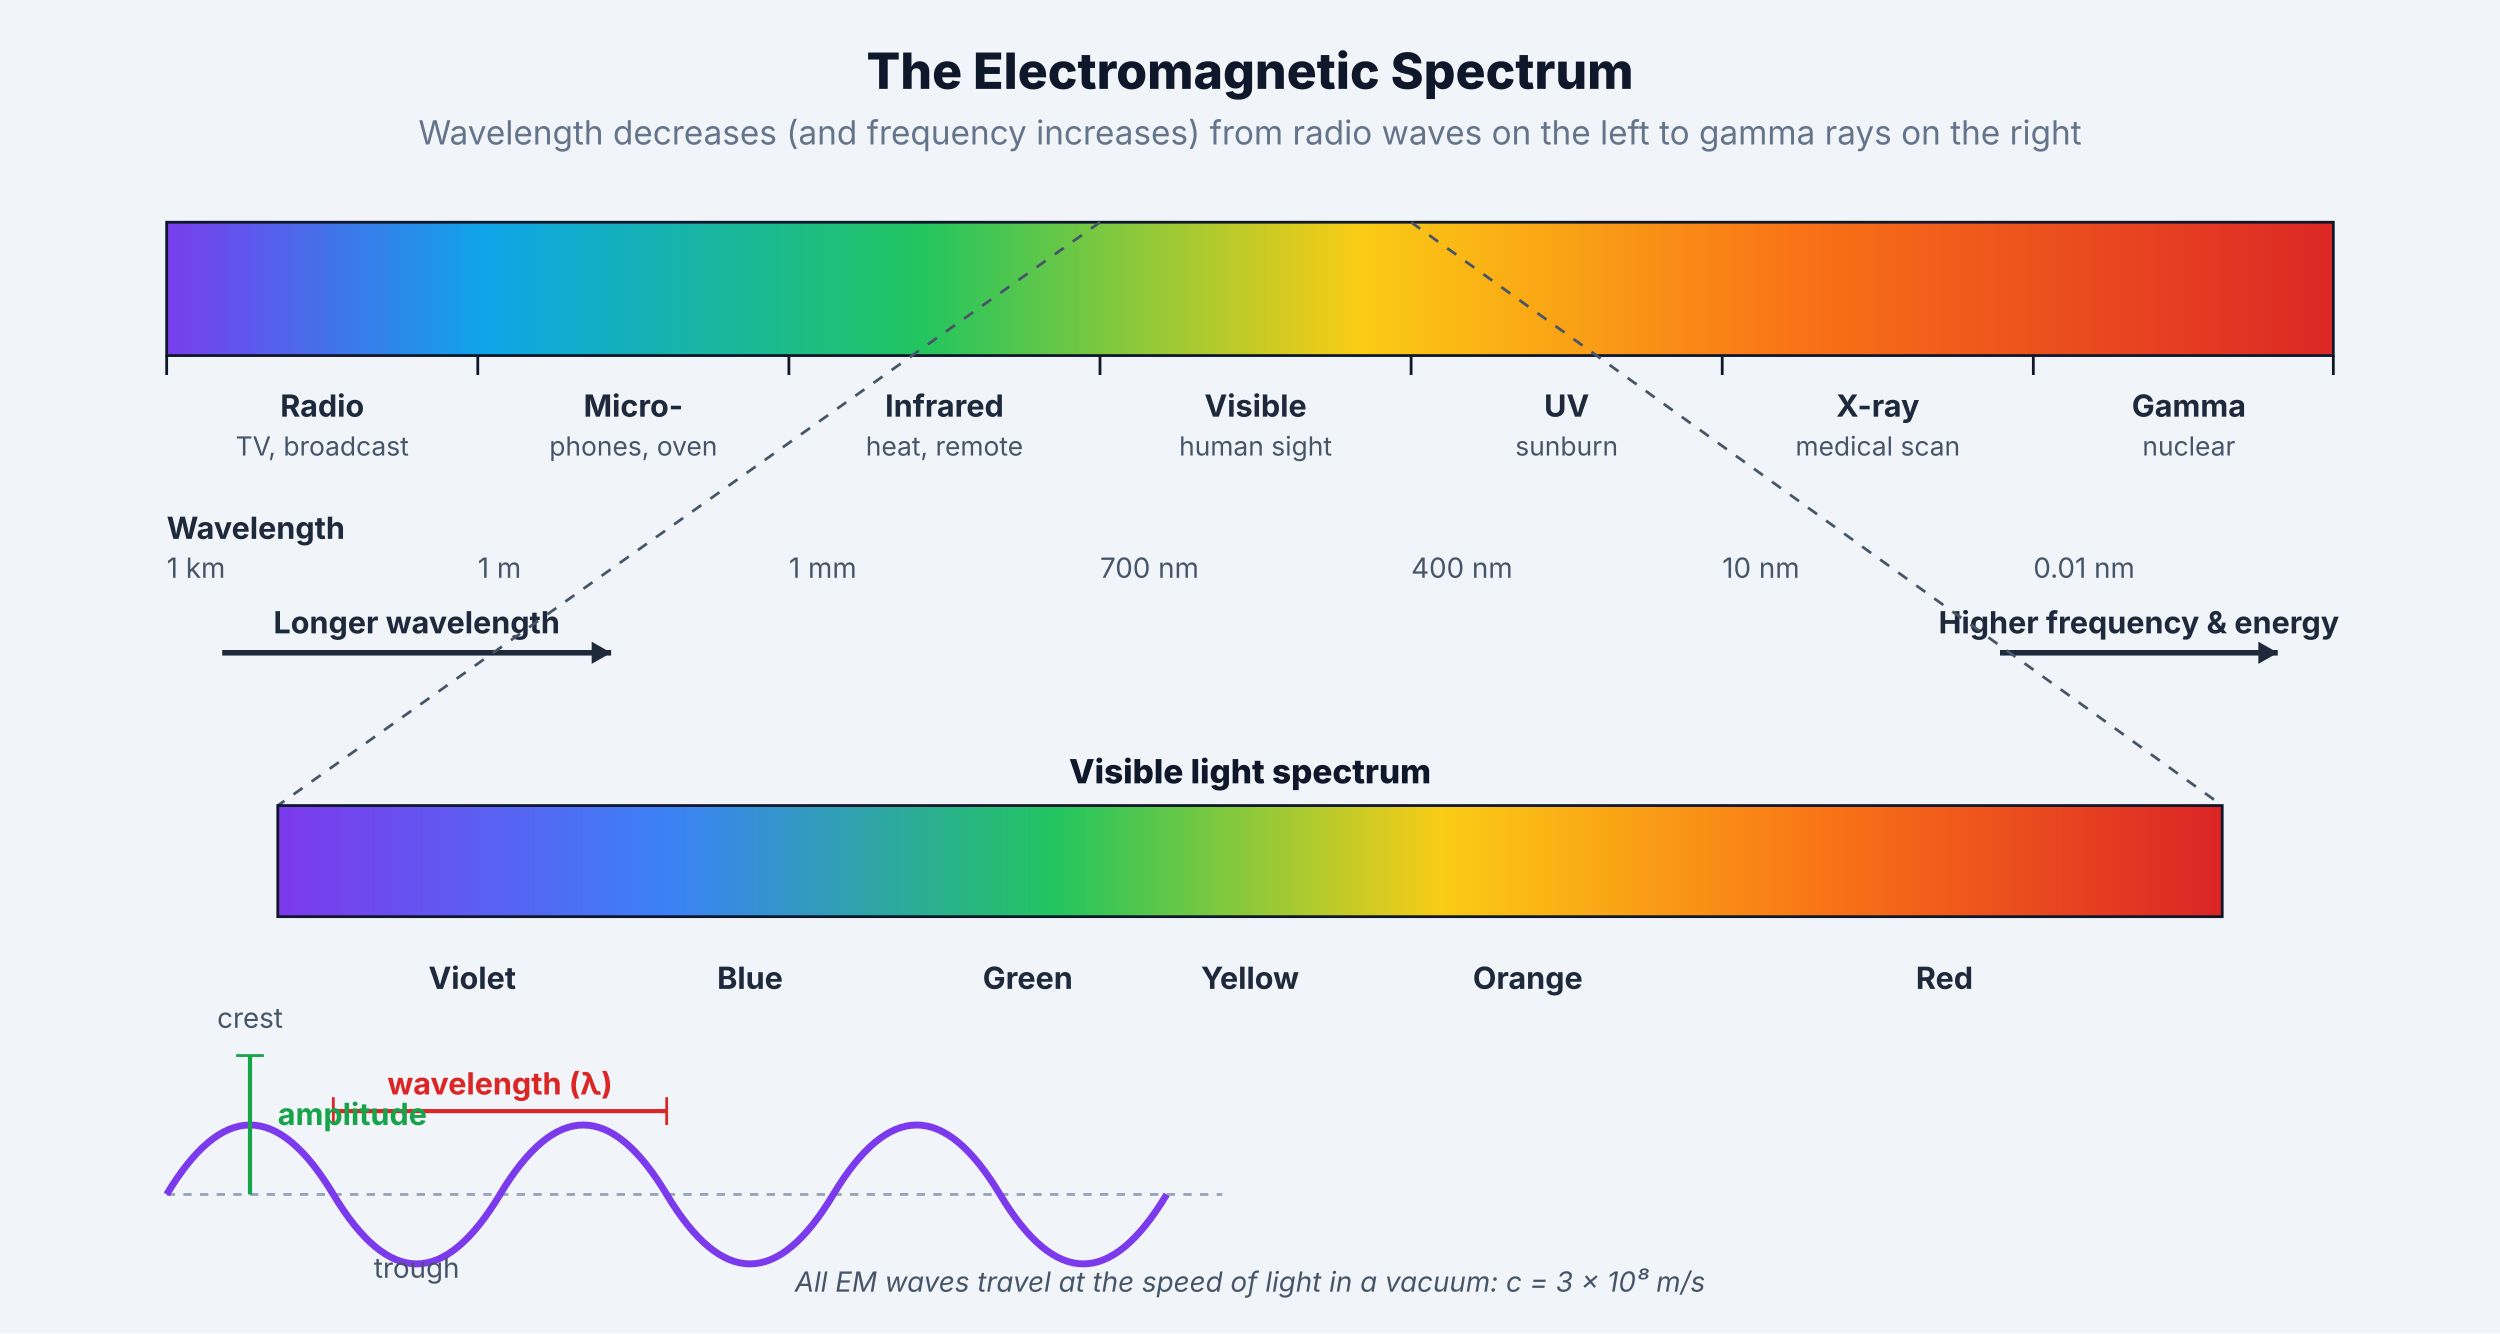
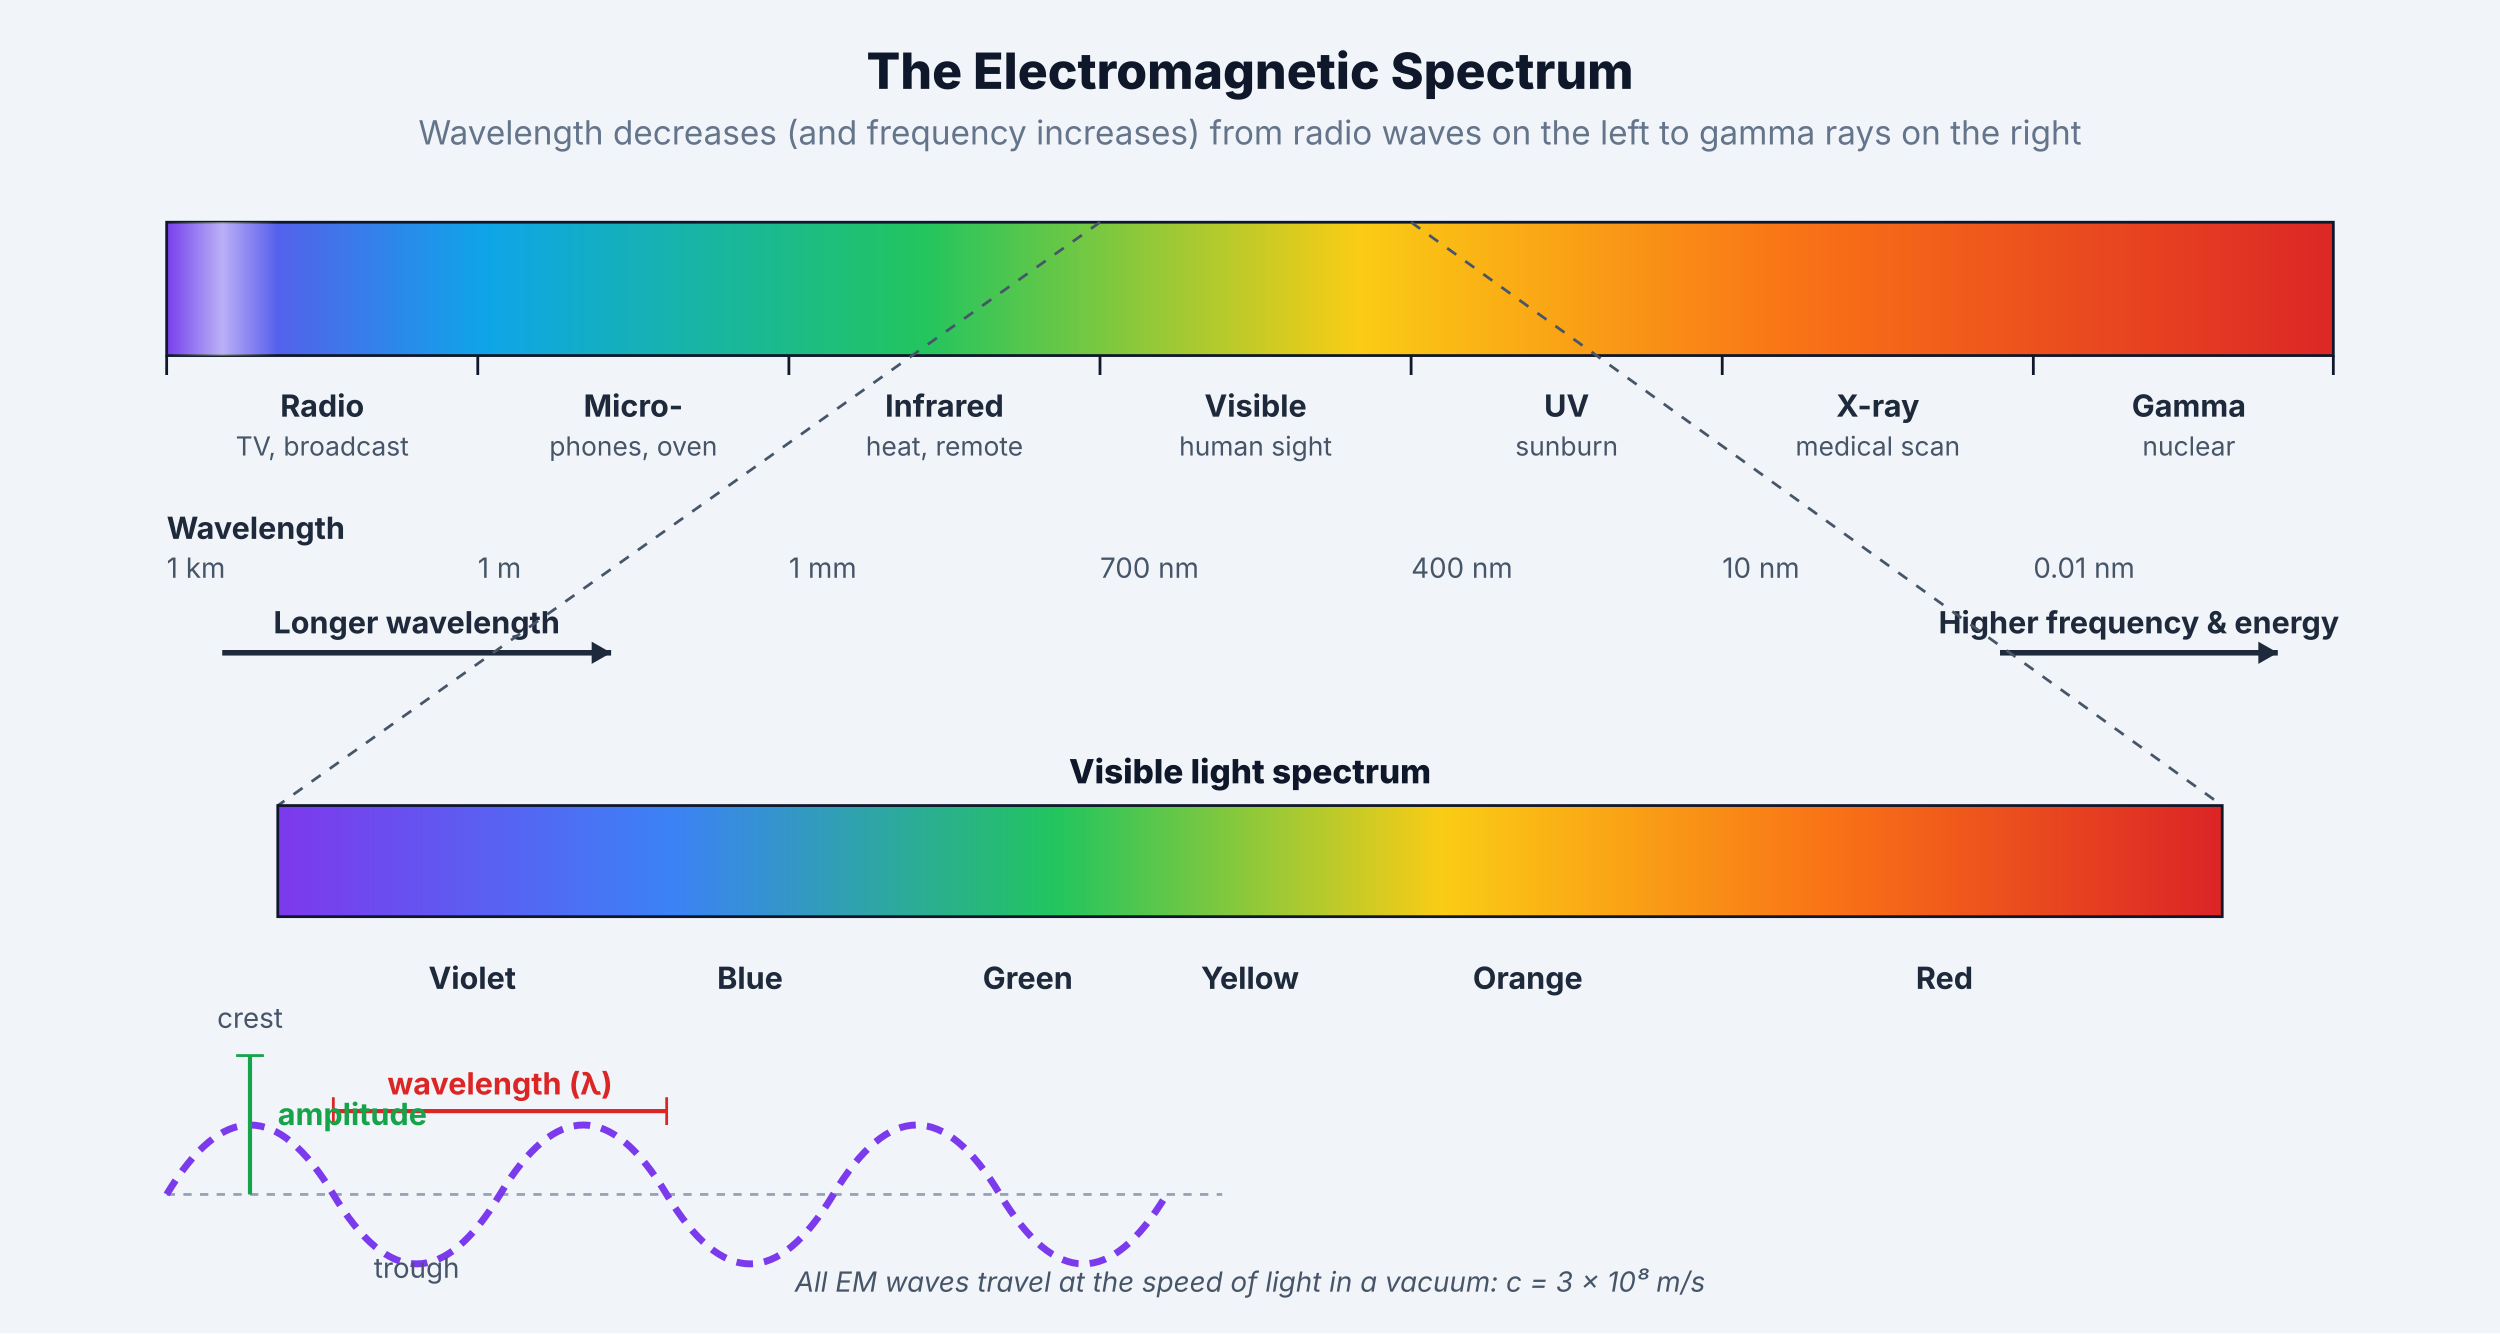
<svg xmlns="http://www.w3.org/2000/svg" viewBox="0 0 900 480" font-family="Inter, system-ui, sans-serif">
  <defs>
    <linearGradient id="spec" x1="0" y1="0" x2="1" y2="0">
      <stop offset="0" stop-color="#7c3aed" />
      <stop offset="0.15" stop-color="#0ea5e9" />
      <stop offset="0.35" stop-color="#22c55e" />
      <stop offset="0.55" stop-color="#facc15" />
      <stop offset="0.75" stop-color="#f97316" />
      <stop offset="1" stop-color="#dc2626" />
+     </linearGradient>
+     <linearGradient id="scannerBeam" x1="0" y1="0" x2="1" y2="0">
+       <stop offset="0" stop-color="#ffffff" stop-opacity="0" />
+       <stop offset="0.5" stop-color="#ffffff" stop-opacity="1" />
+       <stop offset="1" stop-color="#ffffff" stop-opacity="0" />
    </linearGradient>
    <linearGradient id="vis" x1="0" y1="0" x2="1" y2="0">
      <stop offset="0" stop-color="#7c3aed" />
      <stop offset="0.2" stop-color="#3b82f6" />
      <stop offset="0.4" stop-color="#22c55e" />
      <stop offset="0.6" stop-color="#facc15" />
      <stop offset="0.8" stop-color="#f97316" />
      <stop offset="1" stop-color="#dc2626" />
    </linearGradient>
  </defs>
  <style>
    .title { font-size: 18px; font-weight: 800; fill: #0f172a; text-anchor: middle; }
    .label { font-size: 11px; font-weight: 700; fill: #1e293b; text-anchor: middle; }
    .sub { font-size: 9.5px; fill: #475569; text-anchor: middle; }
    .arrow { stroke: #1e293b; stroke-width: 2; fill: none; }
  </style>
  <rect width="900" height="480" fill="#f1f5f9" />
  <text x="450" y="32" class="title">The Electromagnetic Spectrum</text>
  <text x="450" y="52" font-size="12" fill="#64748b" text-anchor="middle">Wavelength decreases (and frequency increases) from radio waves on the left to gamma rays on the right</text>
  <rect x="60" y="80" width="780" height="48" fill="url(#spec)" stroke="#0f172a" />
+   <rect x="60" y="80" width="40" height="48" fill="url(#scannerBeam)" opacity="0.55">
+     <animate attributeName="x" values="60;800;60" dur="6s" repeatCount="indefinite" />
+   </rect>
  <g>
    <line x1="60" y1="128" x2="60" y2="135" stroke="#0f172a" />
    <line x1="172" y1="128" x2="172" y2="135" stroke="#0f172a" />
    <line x1="284" y1="128" x2="284" y2="135" stroke="#0f172a" />
    <line x1="396" y1="128" x2="396" y2="135" stroke="#0f172a" />
    <line x1="508" y1="128" x2="508" y2="135" stroke="#0f172a" />
    <line x1="620" y1="128" x2="620" y2="135" stroke="#0f172a" />
    <line x1="732" y1="128" x2="732" y2="135" stroke="#0f172a" />
    <line x1="840" y1="128" x2="840" y2="135" stroke="#0f172a" />
  </g>
  <text x="116" y="150" class="label">Radio</text>
  <text x="116" y="164" class="sub">TV, broadcast</text>
  <text x="228" y="150" class="label">Micro-</text>
  <text x="228" y="164" class="sub">phones, oven</text>
  <text x="340" y="150" class="label">Infrared</text>
  <text x="340" y="164" class="sub">heat, remote</text>
  <text x="452" y="150" class="label">Visible</text>
  <text x="452" y="164" class="sub">human sight</text>
  <text x="564" y="150" class="label">UV</text>
  <text x="564" y="164" class="sub">sunburn</text>
  <text x="676" y="150" class="label">X-ray</text>
  <text x="676" y="164" class="sub">medical scan</text>
  <text x="788" y="150" class="label">Gamma</text>
  <text x="788" y="164" class="sub">nuclear</text>
  <text x="60" y="194" font-size="11" font-weight="700" fill="#1e293b">Wavelength</text>
  <text x="60" y="208" font-size="10" fill="#475569">1 km</text>
  <text x="172" y="208" font-size="10" fill="#475569">1 m</text>
  <text x="284" y="208" font-size="10" fill="#475569">1 mm</text>
  <text x="396" y="208" font-size="10" fill="#475569">700 nm</text>
  <text x="508" y="208" font-size="10" fill="#475569">400 nm</text>
  <text x="620" y="208" font-size="10" fill="#475569">10 nm</text>
  <text x="732" y="208" font-size="10" fill="#475569">0.01 nm</text>
  <path d="M 80 235 L 220 235" class="arrow" />
  <polygon points="220,235 213,231 213,239" fill="#1e293b" />
  <text x="150" y="228" font-size="11" font-weight="700" fill="#1e293b" text-anchor="middle">Longer wavelength</text>
  <path d="M 720 235 L 820 235" class="arrow" />
  <polygon points="820,235 813,231 813,239" fill="#1e293b" />
  <text x="770" y="228" font-size="11" font-weight="700" fill="#1e293b" text-anchor="middle">Higher frequency &amp; energy</text>
  <line x1="396" y1="80" x2="100" y2="290" stroke="#475569" stroke-dasharray="4 4" />
  <line x1="508" y1="80" x2="800" y2="290" stroke="#475569" stroke-dasharray="4 4" />
  <rect x="100" y="290" width="700" height="40" fill="url(#vis)" stroke="#0f172a" />
  <text x="450" y="282" font-size="12" font-weight="800" fill="#0f172a" text-anchor="middle">Visible light spectrum</text>
  <text x="170" y="356" class="label">Violet</text>
  <text x="270" y="356" class="label">Blue</text>
  <text x="370" y="356" class="label">Green</text>
  <text x="450" y="356" class="label">Yellow</text>
  <text x="550" y="356" class="label">Orange</text>
  <text x="700" y="356" class="label">Red</text>
  <g transform="translate(60 380)">
    <path d="M 0 50 L 380 50" stroke="#94a3b8" stroke-dasharray="3 3" />
-     <path d="M 0 50 Q 30 0 60 50 T 120 50 T 180 50 T 240 50 T 300 50 T 360 50" fill="none" stroke="#7c3aed" stroke-width="2.5" />
+     <path d="M 0 50 Q 30 0 60 50 T 120 50 T 180 50 T 240 50 T 300 50 T 360 50" fill="none" stroke="#7c3aed" stroke-width="2.5" stroke-dasharray="6 4">
+       <animate attributeName="stroke-dashoffset" values="0;-100" dur="1.5s" repeatCount="indefinite" />
+     </path>
    <line x1="60" y1="20" x2="180" y2="20" stroke="#dc2626" stroke-width="1.5" />
    <line x1="60" y1="15" x2="60" y2="25" stroke="#dc2626" />
    <line x1="180" y1="15" x2="180" y2="25" stroke="#dc2626" />
    <text x="120" y="14" font-size="11" font-weight="700" fill="#dc2626" text-anchor="middle">wavelength (λ)</text>
    <line x1="30" y1="50" x2="30" y2="0" stroke="#16a34a" stroke-width="1.5" />
    <line x1="25" y1="0" x2="35" y2="0" stroke="#16a34a" />
    <text x="40" y="25" font-size="11" font-weight="700" fill="#16a34a">amplitude</text>
    <text x="30" y="-10" font-size="10" fill="#475569" text-anchor="middle">crest</text>
    <text x="90" y="80" font-size="10" fill="#475569" text-anchor="middle">trough</text>
  </g>
  <text x="450" y="465" font-size="10" font-style="italic" fill="#475569" text-anchor="middle">All EM waves travel at the speed of light in a vacuum: c = 3 × 10⁸ m/s</text>
</svg>
